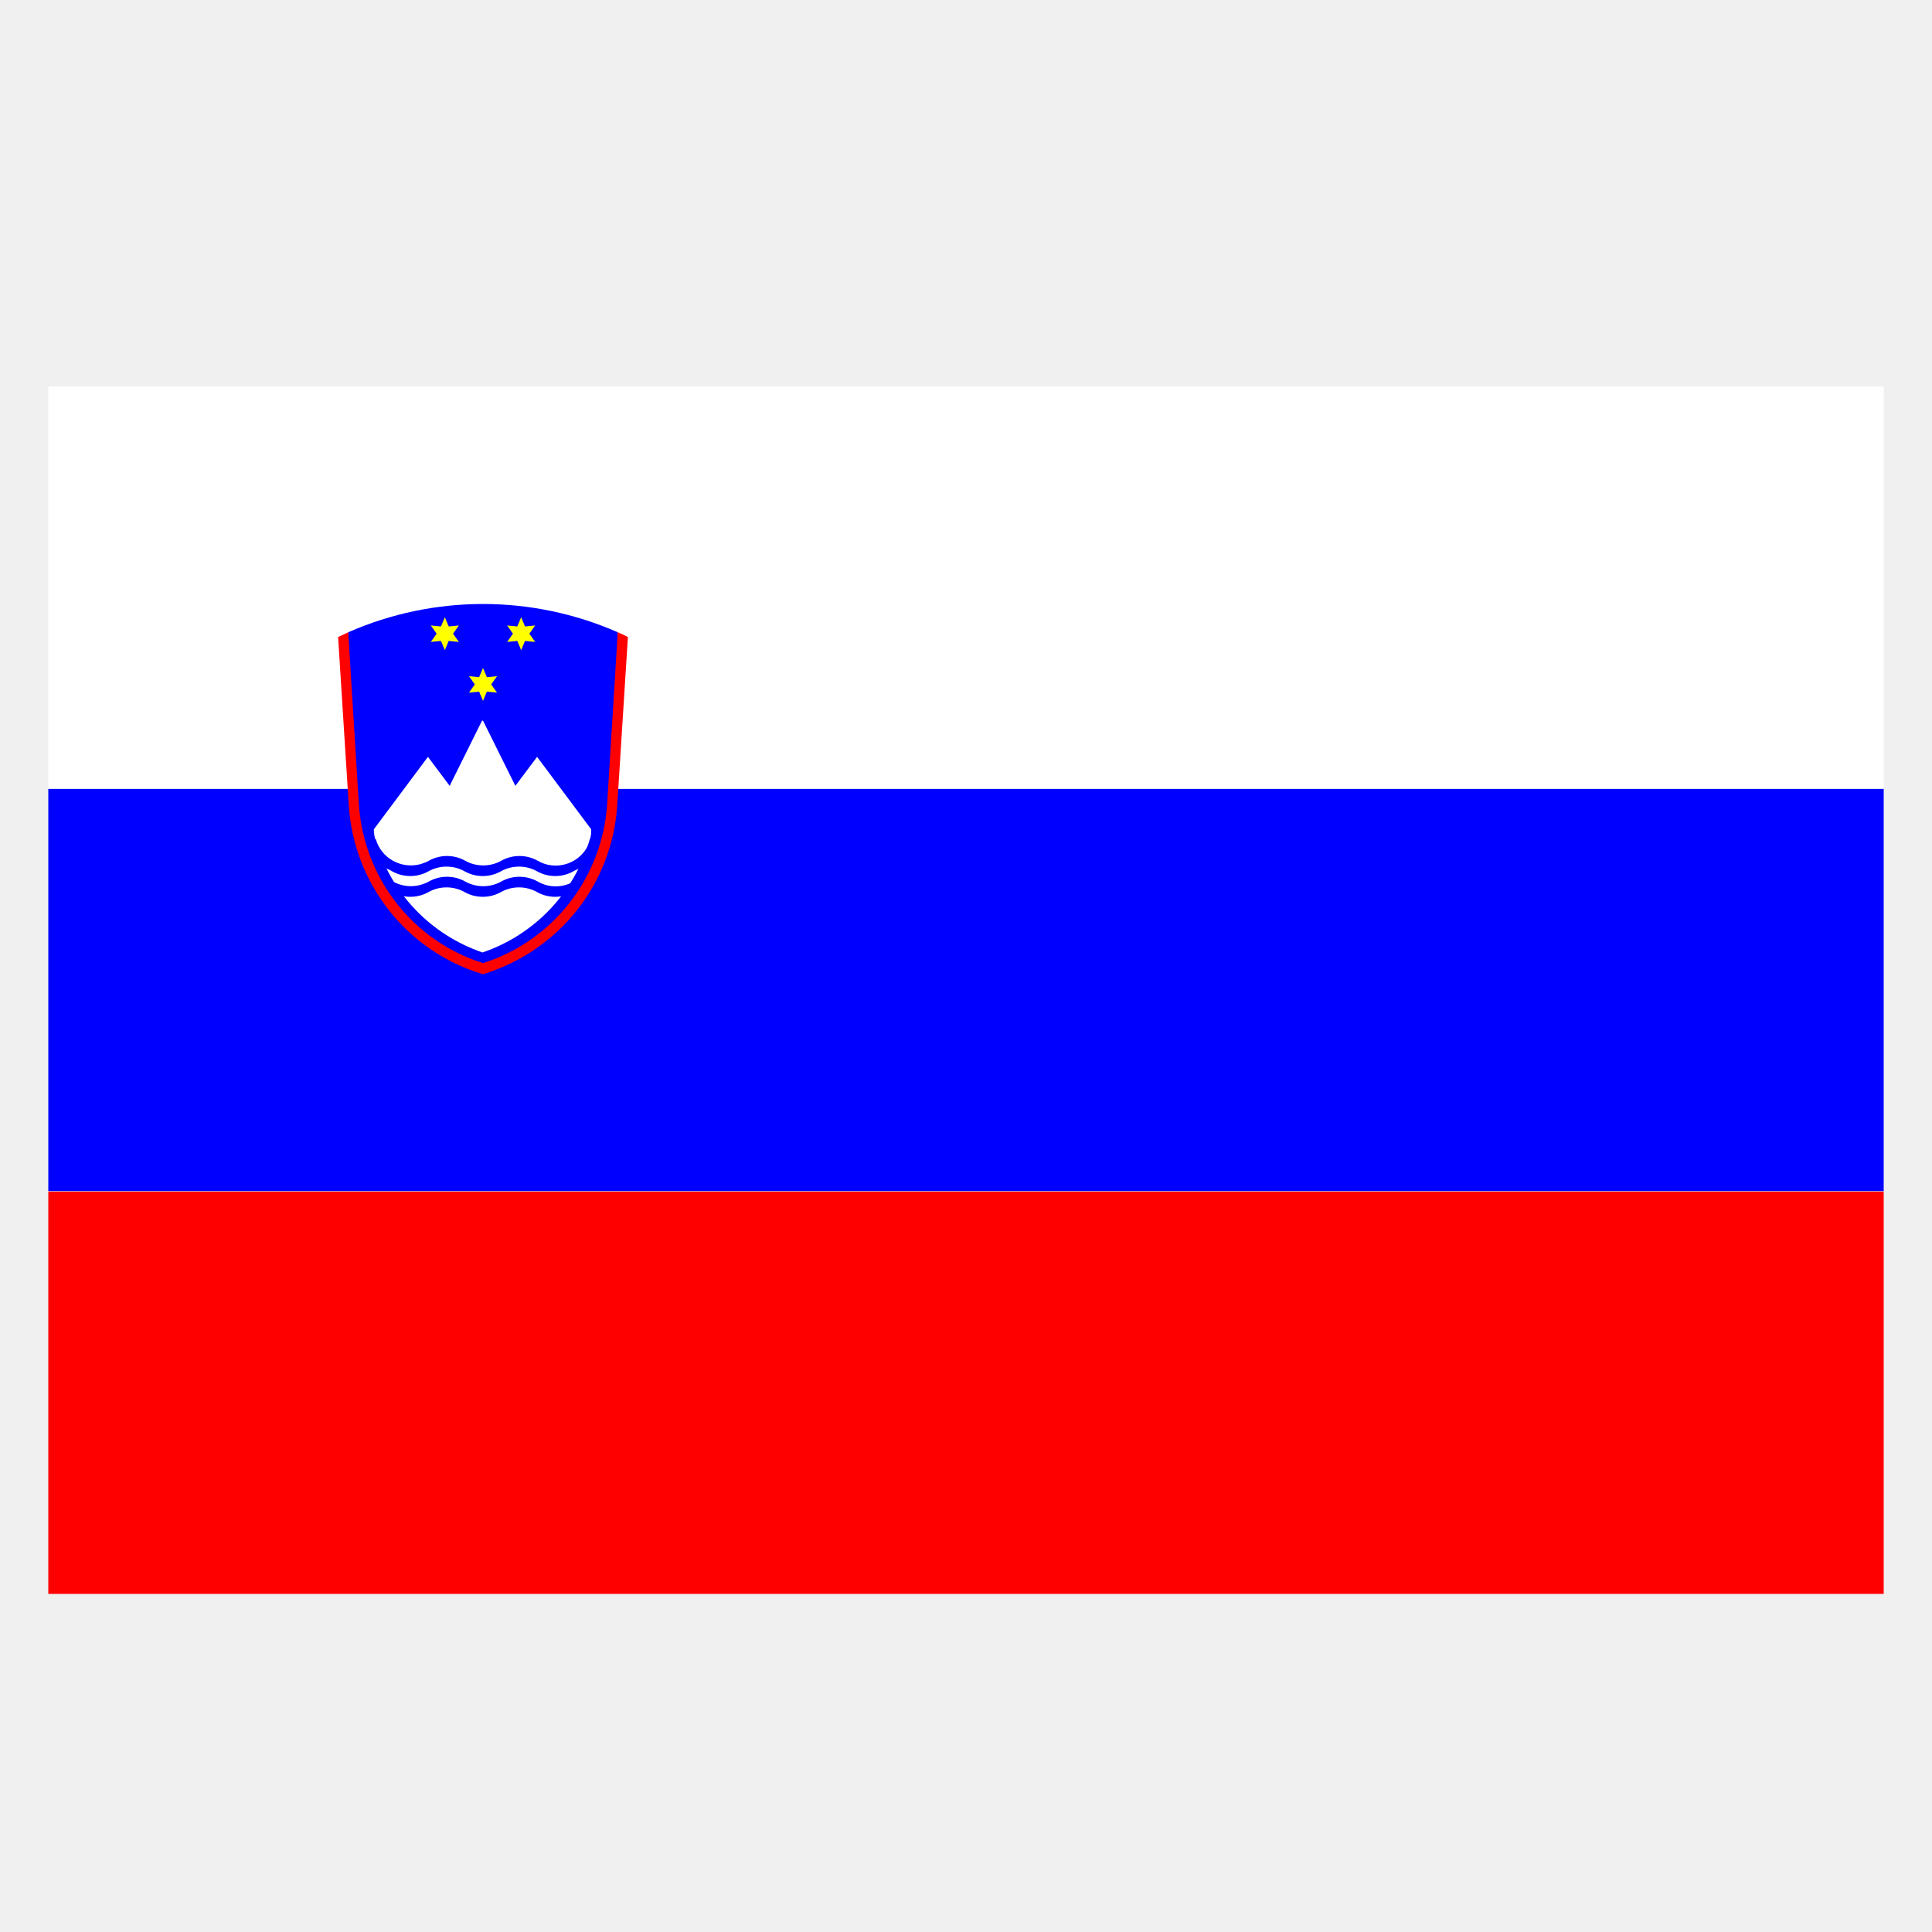
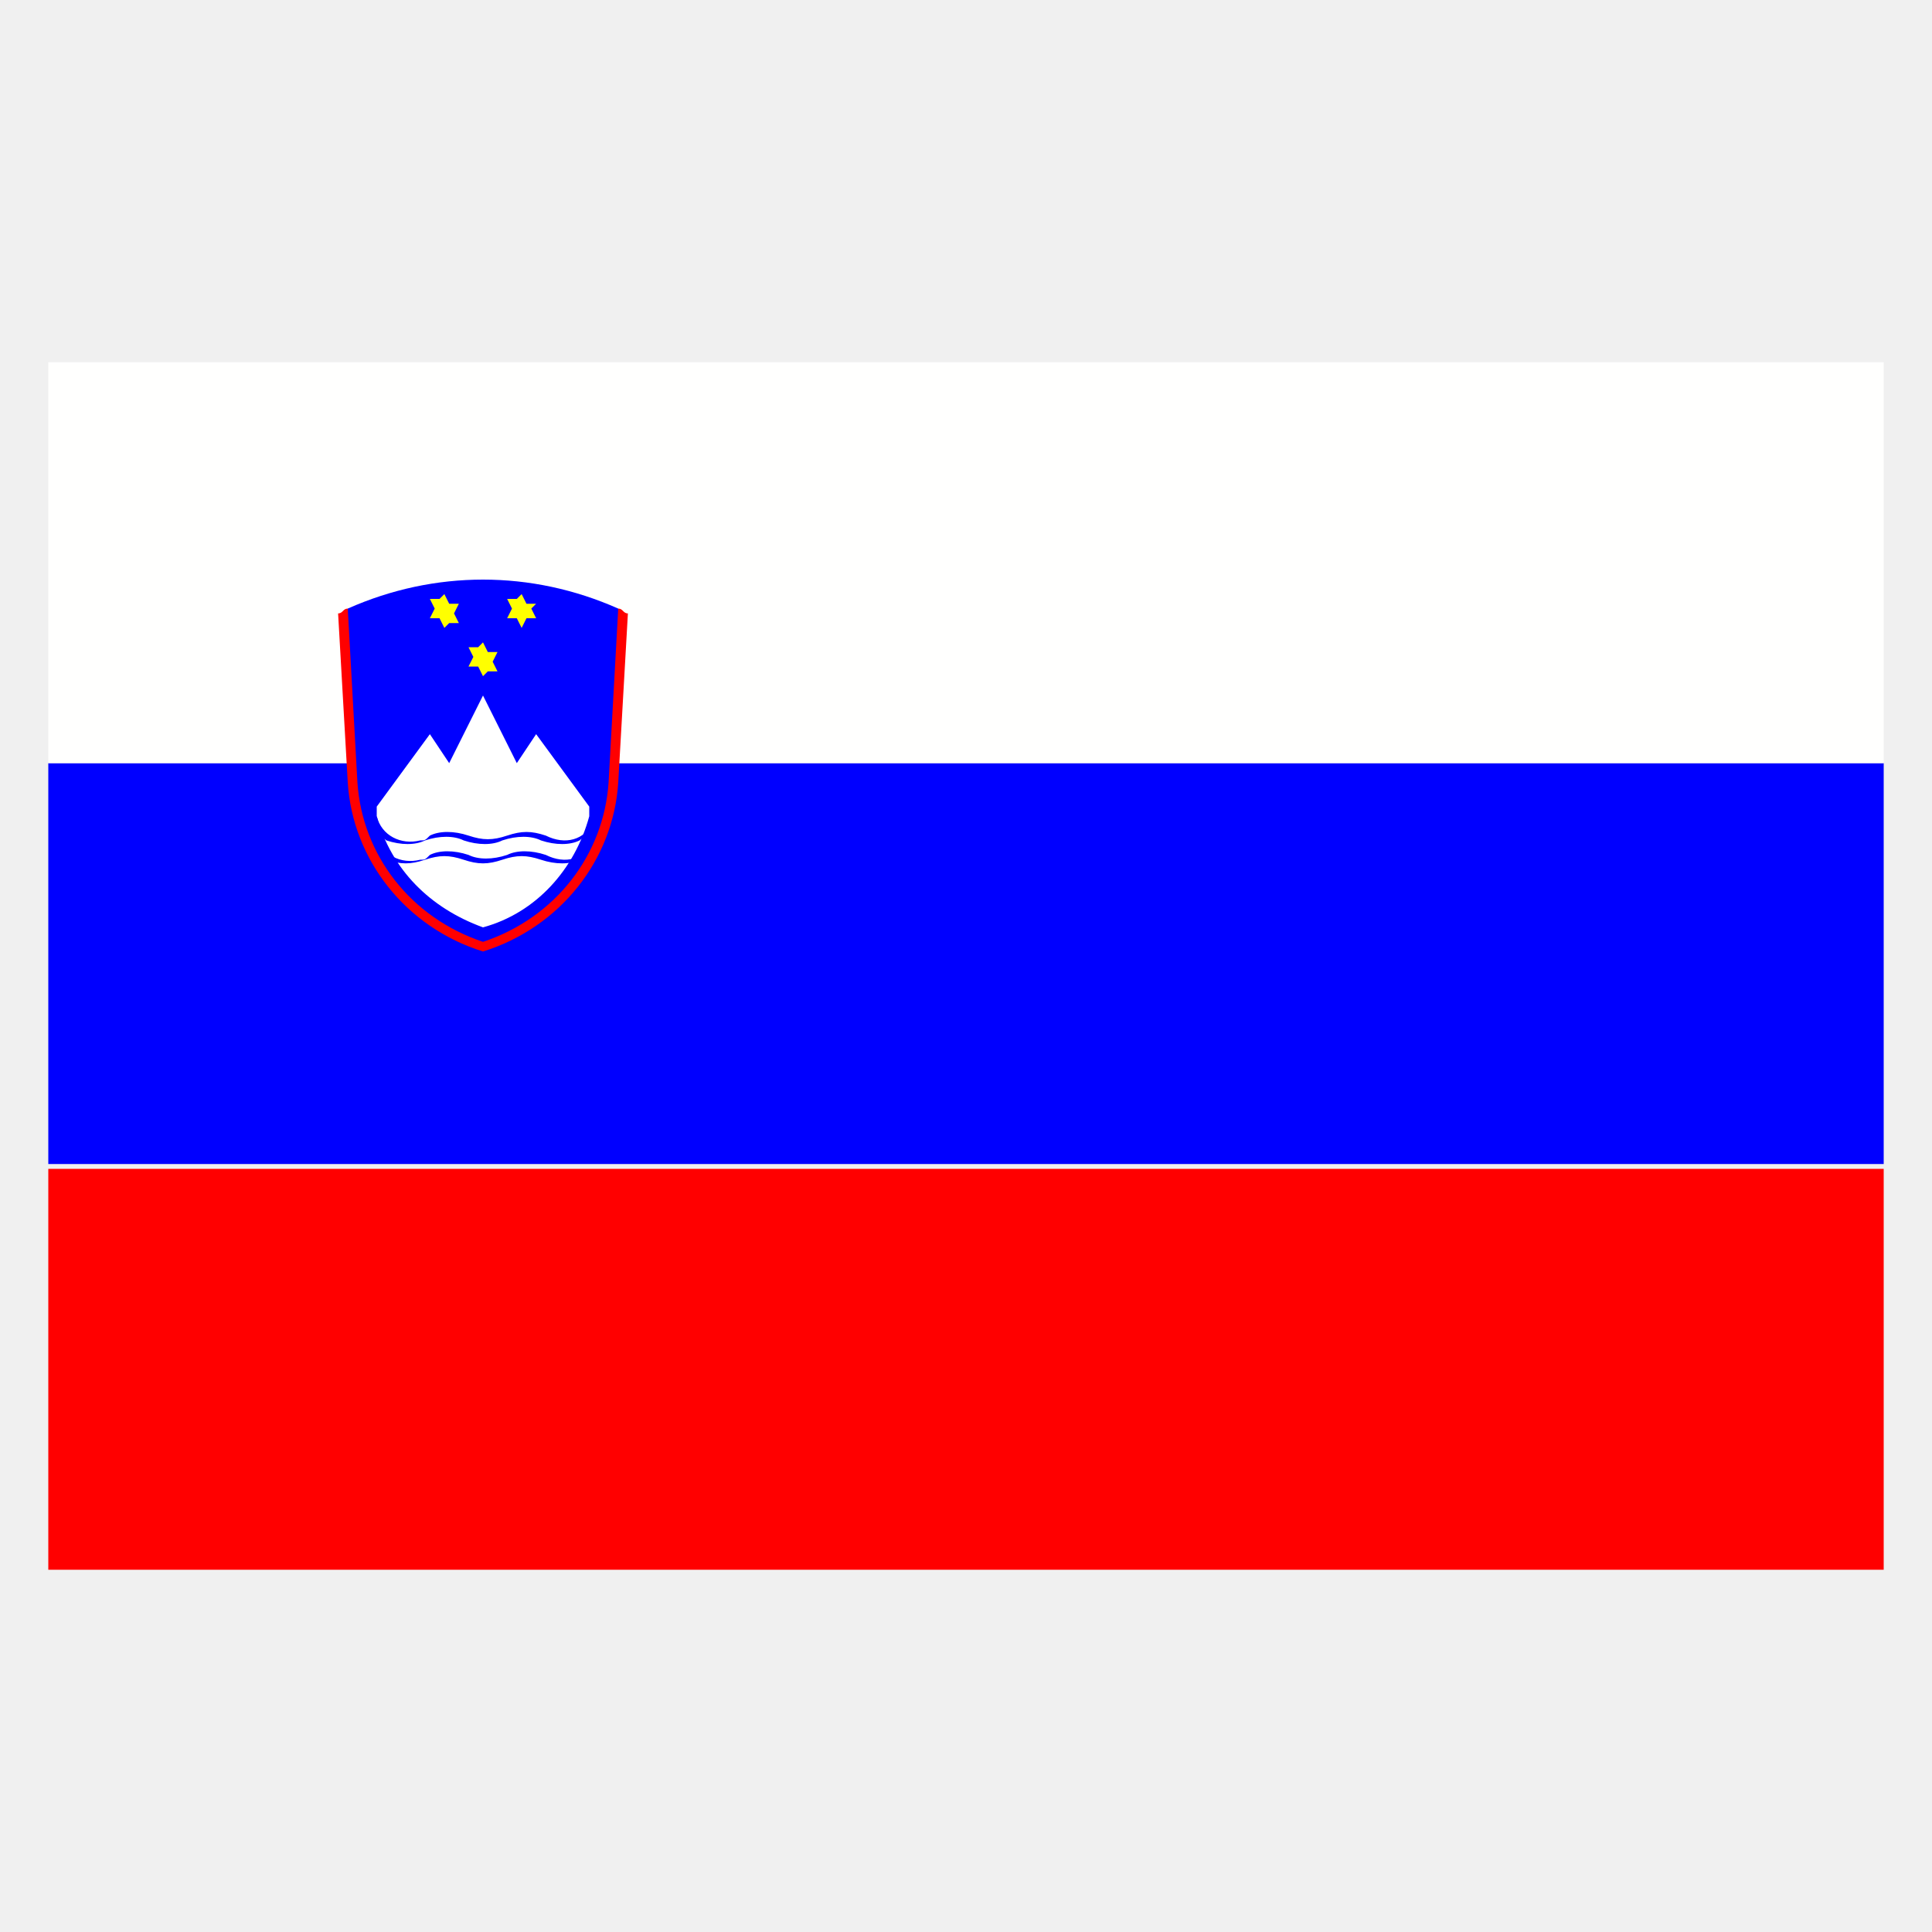
- <svg xmlns="http://www.w3.org/2000/svg" id="a" viewBox="0 0 40 40">
-   <defs>
-     <style>.g{fill:blue;}.h{fill:#fff;}.i{fill:#ff0;}.j{fill:red;}</style>
-   </defs>
-   <rect class="j" x="1" y="24.67" width="38" height="8.33" />
-   <rect class="g" x="1" y="16.33" width="38" height="8.33" />
-   <rect class="h" x="1" y="8" width="38" height="8.33" />
-   <g>
-     <path class="g" d="m7.21,13.09c1.78-.78,3.8-.78,5.58,0,.29,4.12-.64,6.45-2.79,7-2.15-.55-3.08-2.88-2.79-7Z" />
-     <path id="b" class="i" d="m10,13.83l.08.19.21-.02-.12.17.12.17-.21-.02-.08.19-.08-.19-.21.02.12-.17-.12-.17.21.02" />
-     <path id="c" class="i" d="m9.21,12.78l.08.19.21-.02-.12.17.12.17-.21-.02-.08.19-.08-.19-.21.02.12-.17-.12-.17.21.02" />
-     <path id="d" class="i" d="m10.79,12.78l.08.19.21-.02-.12.17.12.17-.21-.02-.08.19-.08-.19-.21.02.12-.17-.12-.17.21.02" />
-     <path class="h" d="m10,14.92l.67,1.35.45-.6,1.12,1.5c0,.07,0,.14-.03.21-.31,1.1-1.14,1.97-2.22,2.34-1.08-.37-1.91-1.24-2.22-2.34-.02-.07-.03-.14-.03-.21l1.12-1.5.45.6.67-1.35Z" />
-     <path id="e" class="g" d="m7.78,17.37c.11.4.53.63.93.52.06-.02.12-.04.17-.07.23-.13.52-.13.75,0,.23.13.52.13.75,0,.23-.13.52-.13.75,0,.36.21.82.08,1.02-.27.03-.05.05-.11.07-.17h.03v.56c-.13,0-.26.03-.38.1-.23.13-.52.13-.75,0-.23-.13-.52-.13-.75,0-.23.13-.52.13-.75,0-.23-.13-.52-.13-.75,0-.23.13-.52.13-.75,0-.11-.07-.24-.1-.38-.1v-.55" />
-     <path id="f" class="g" d="m7.78,17.8c.11.4.53.63.93.52.06-.02.12-.04.17-.07.23-.13.52-.13.75,0,.23.13.52.13.75,0,.23-.13.52-.13.75,0,.36.21.82.08,1.02-.27.03-.05.05-.11.07-.17h.03v.56c-.13,0-.26.03-.38.1-.23.13-.52.13-.75,0-.23-.13-.52-.13-.75,0-.23.13-.52.13-.75,0-.23-.13-.52-.13-.75,0-.23.13-.52.13-.75,0-.11-.07-.24-.1-.38-.1v-.55" />
-     <path class="j" d="m7,13.19c.07-.03.14-.07.21-.1l.22,3.56c.1,1.52,1.11,2.83,2.57,3.29,1.45-.46,2.47-1.77,2.57-3.29l.22-3.56c.07.03.14.06.21.1l-.22,3.47c-.1,1.64-1.21,3.03-2.78,3.51-1.57-.47-2.68-1.87-2.78-3.51l-.22-3.47Z" />
-   </g>
+ <svg xmlns="http://www.w3.org/2000/svg" version="1.2" baseProfile="tiny" id="Layer_1" x="0px" y="0px" viewBox="0 0 40 40" overflow="visible" xml:space="preserve">
+   <rect x="1" y="24.2" fill="#FF0000" width="38" height="8.3" />
+   <rect x="1" y="15.8" fill="#0000FF" width="38" height="8.3" />
+   <rect x="1" y="7.5" fill="#FFFFFE" width="38" height="8.3" />
+   <path fill="#0000FF" d="M7.2,12.6c1.8-0.8,3.8-0.8,5.6,0c0.3,4.1-0.6,6.5-2.8,7C7.8,19,6.9,16.7,7.2,12.6z" />
+   <path id="a" fill="#FFFF00" d="M10,13.3l0.1,0.2l0.2,0l-0.1,0.2l0.1,0.2l-0.2,0L10,14l-0.1-0.2l-0.2,0l0.1-0.2l-0.1-0.2l0.2,0" />
+   <path id="a_00000080895548518897065580000015965401367179106477_" fill="#FFFF00" d="M9.2,12.3l0.1,0.2l0.2,0l-0.1,0.2l0.1,0.2  l-0.2,0L9.2,13l-0.1-0.2l-0.2,0L9,12.6l-0.1-0.2l0.2,0" />
+   <path id="a_00000052821774276387775170000015555607994723548812_" fill="#FFFF00" d="M10.8,12.3l0.1,0.2l0.2,0L11,12.6l0.1,0.2  l-0.2,0L10.8,13l-0.1-0.2l-0.2,0l0.1-0.2l-0.1-0.2l0.2,0" />
+   <path fill="#FFFFFF" d="M10,14.4l0.7,1.4l0.4-0.6l1.1,1.5c0,0.1,0,0.1,0,0.2c-0.3,1.1-1.1,2-2.2,2.3c-1.1-0.4-1.9-1.2-2.2-2.3  c0-0.1,0-0.1,0-0.2l1.1-1.5l0.4,0.6L10,14.4z" />
+   <path id="b" fill="#0000FF" d="M7.8,16.9c0.1,0.4,0.5,0.6,0.9,0.5c0.1,0,0.1,0,0.2-0.1c0.2-0.1,0.5-0.1,0.8,0s0.5,0.1,0.8,0  s0.5-0.1,0.8,0c0.4,0.2,0.8,0.1,1-0.3c0-0.1,0.1-0.1,0.1-0.2l0,0v0.5c-0.1,0-0.3,0-0.4,0.1c-0.2,0.1-0.5,0.1-0.8,0  c-0.2-0.1-0.5-0.1-0.8,0c-0.2,0.1-0.5,0.1-0.8,0c-0.2-0.1-0.5-0.1-0.8,0c-0.2,0.1-0.5,0.1-0.8,0c-0.1-0.1-0.2-0.1-0.4-0.1L7.8,16.9" />
+   <path id="b_00000059301158818397639200000011463711444815959176_" fill="#0000FF" d="M7.8,17.3c0.1,0.4,0.5,0.6,0.9,0.5  c0.1,0,0.1,0,0.2-0.1c0.2-0.1,0.5-0.1,0.8,0c0.2,0.1,0.5,0.1,0.8,0c0.2-0.1,0.5-0.1,0.8,0c0.4,0.2,0.8,0.1,1-0.3  c0-0.1,0.1-0.1,0.1-0.2l0,0v0.5c-0.1,0-0.3,0-0.4,0.1c-0.2,0.1-0.5,0.1-0.8,0s-0.5-0.1-0.8,0s-0.5,0.1-0.8,0s-0.5-0.1-0.8,0  s-0.5,0.1-0.8,0c-0.1-0.1-0.2-0.1-0.4-0.1L7.8,17.3" />
+   <path fill="#FF0000" d="M7,12.7c0.1,0,0.1-0.1,0.2-0.1l0.2,3.6c0.1,1.5,1.1,2.8,2.6,3.3c1.5-0.5,2.5-1.8,2.6-3.3l0.2-3.6  c0.1,0,0.1,0.1,0.2,0.1l-0.2,3.5c-0.1,1.6-1.2,3-2.8,3.5c-1.6-0.5-2.7-1.9-2.8-3.5L7,12.7z" />
</svg>
